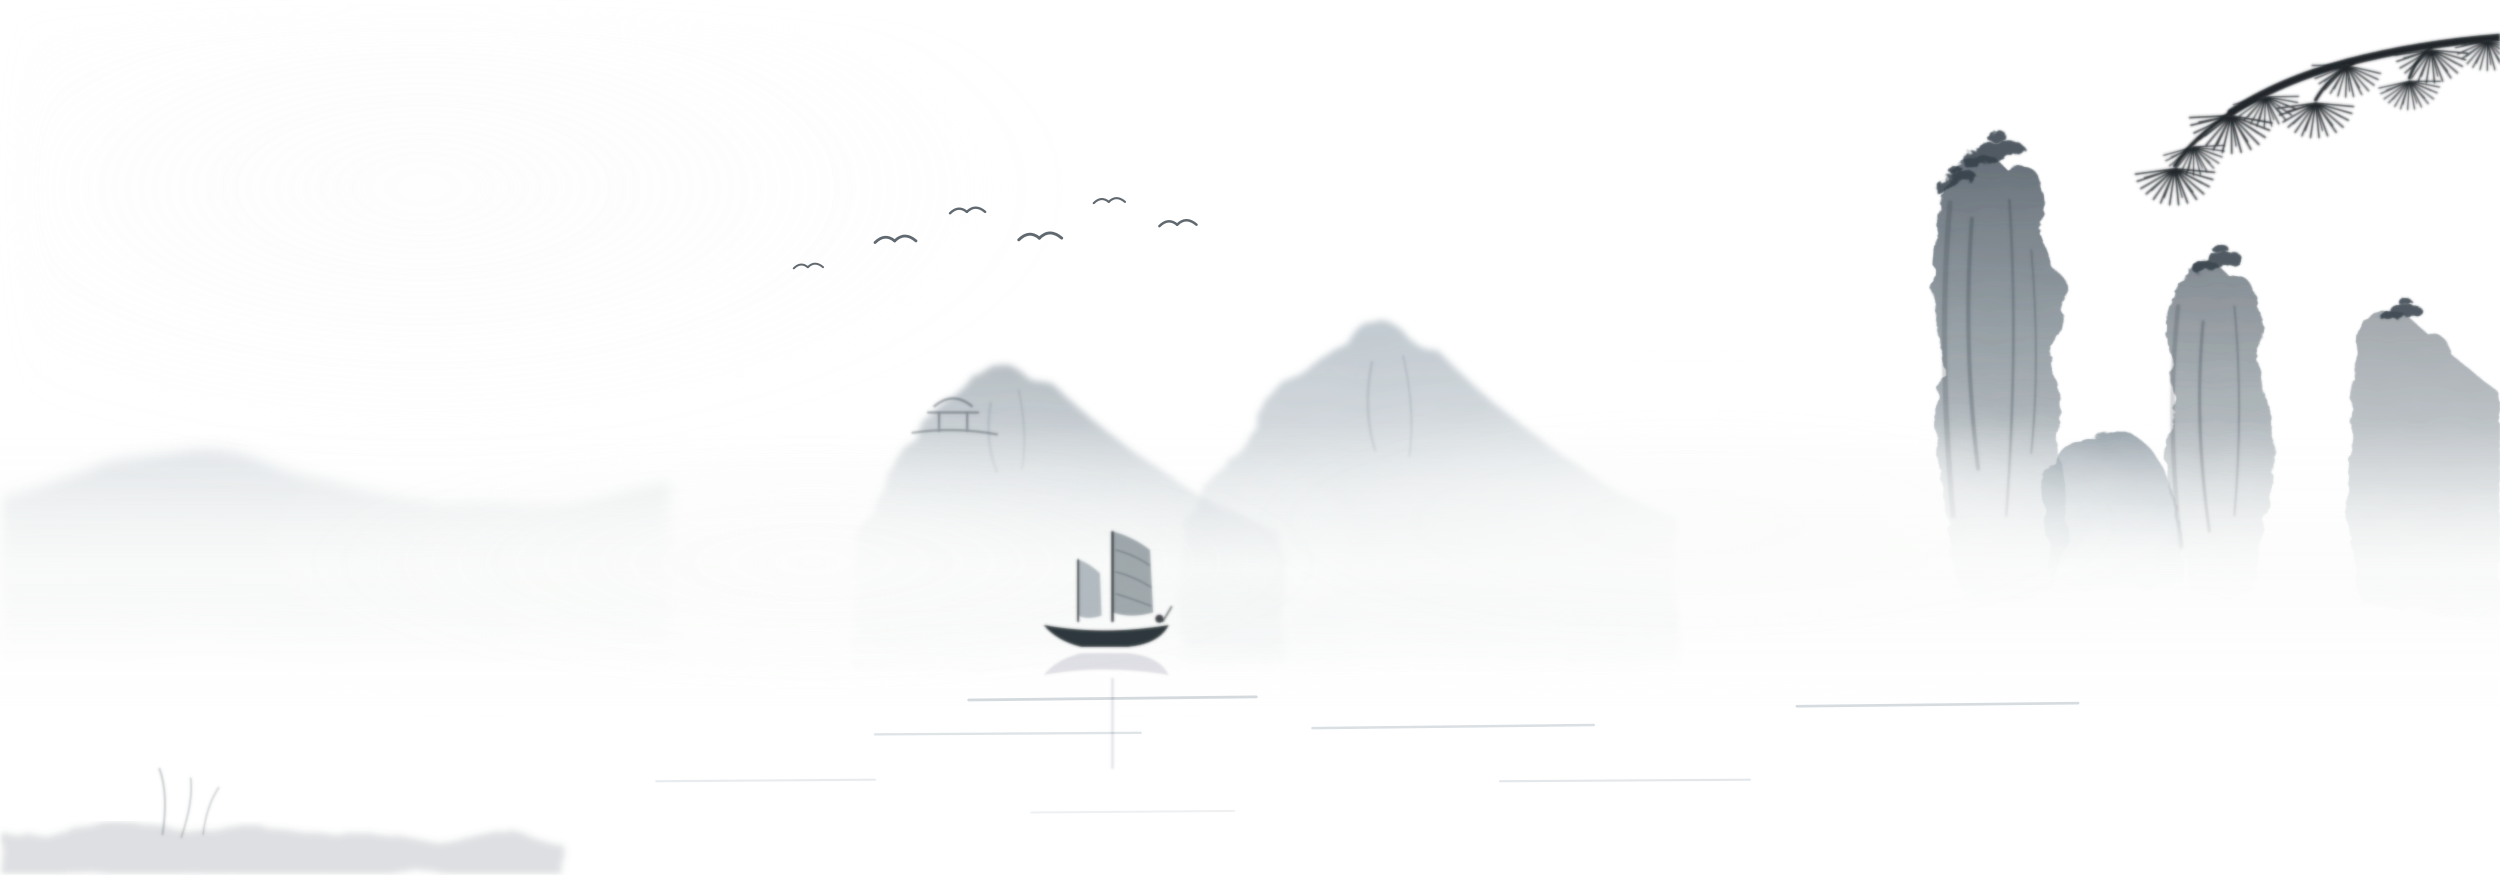
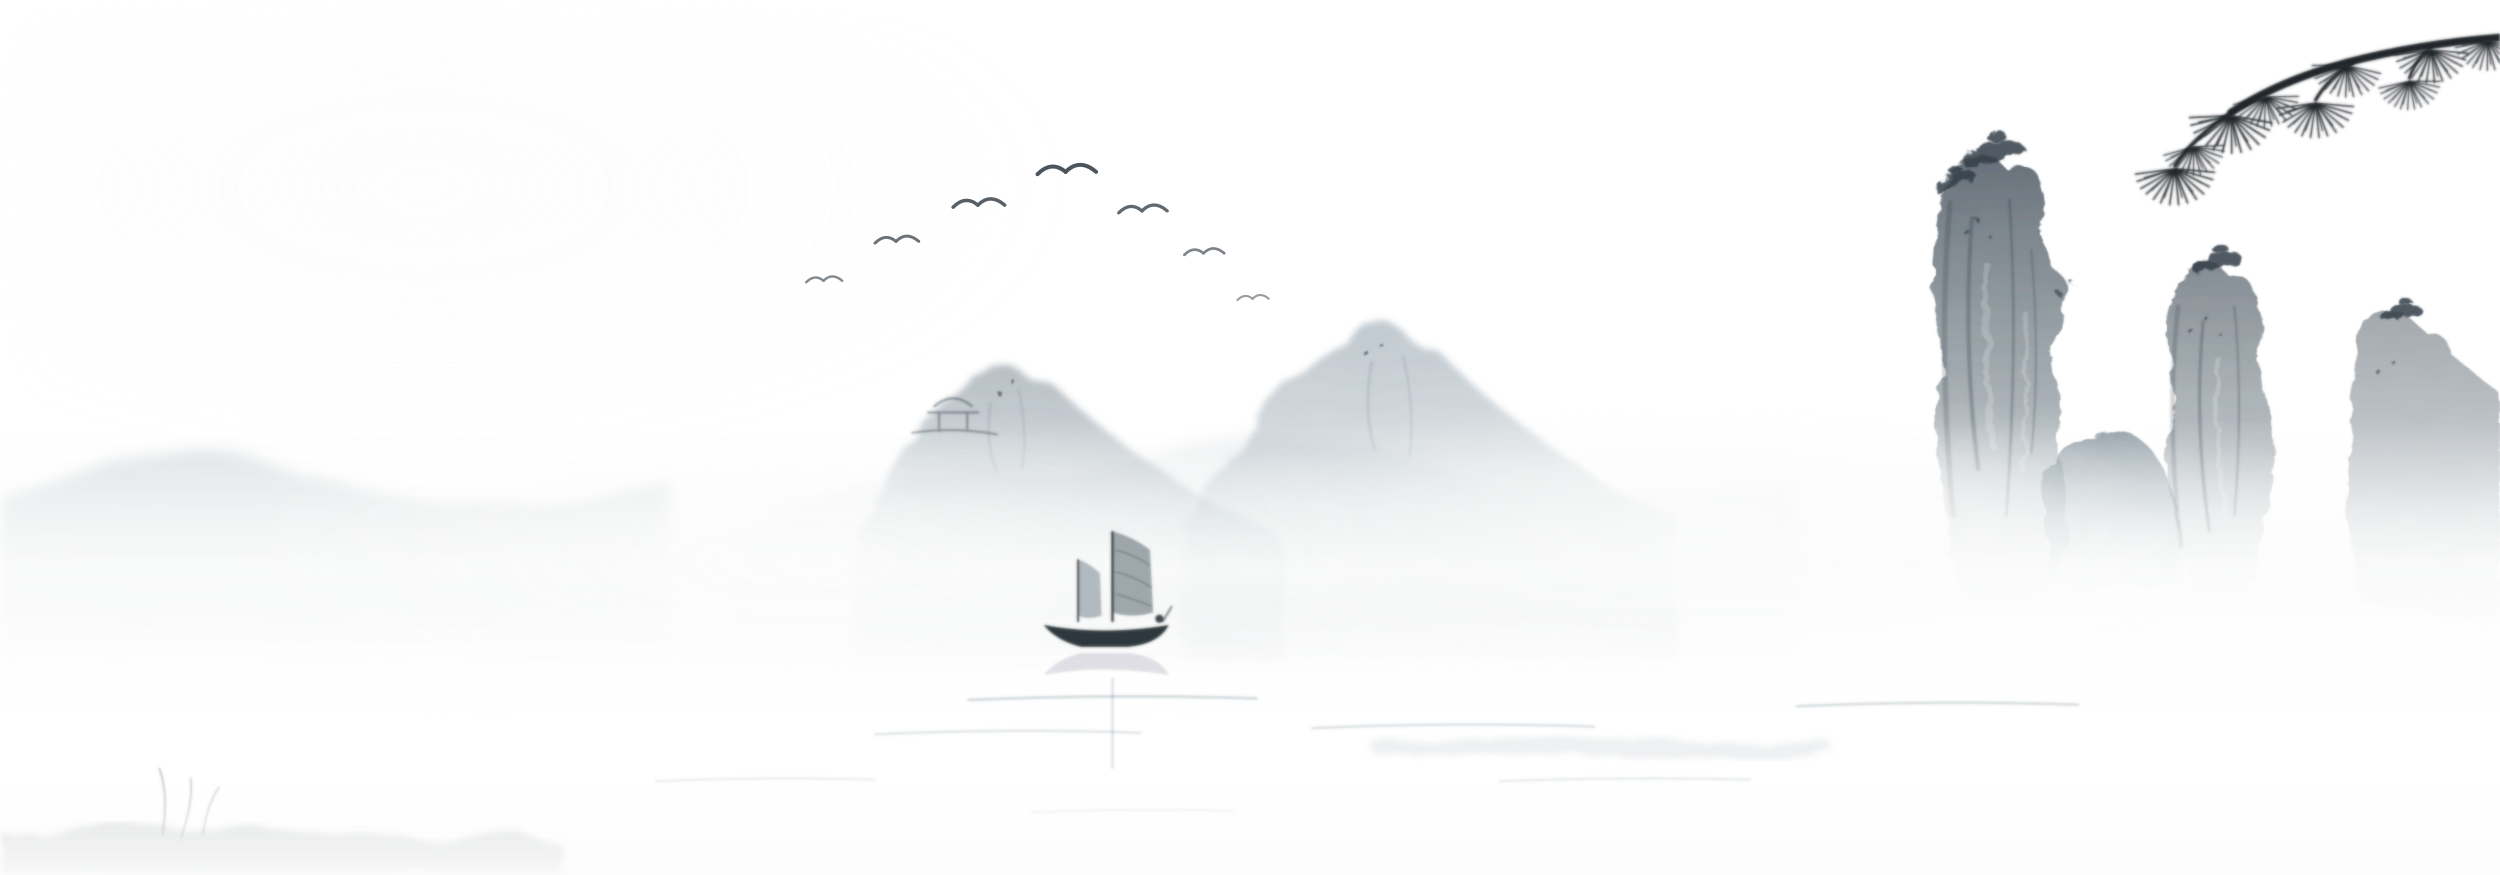
<svg xmlns="http://www.w3.org/2000/svg" viewBox="0 0 1600 560" preserveAspectRatio="xMidYMax slice" aria-hidden="true">
  <defs>
    <filter id="inkFar" x="-10%" y="-10%" width="120%" height="120%">
      <feTurbulence type="fractalNoise" baseFrequency="0.012 0.02" numOctaves="3" seed="7" result="n" />
      <feDisplacementMap in="SourceGraphic" in2="n" scale="10" />
      <feGaussianBlur stdDeviation="4.5" />
    </filter>
    <filter id="inkMid" x="-10%" y="-10%" width="120%" height="120%">
      <feTurbulence type="fractalNoise" baseFrequency="0.02 0.03" numOctaves="4" seed="21" result="n" />
      <feDisplacementMap in="SourceGraphic" in2="n" scale="14" />
      <feGaussianBlur stdDeviation="2" />
    </filter>
    <filter id="inkNear" x="-12%" y="-12%" width="124%" height="124%">
      <feTurbulence type="fractalNoise" baseFrequency="0.045 0.07" numOctaves="4" seed="42" result="n" />
      <feDisplacementMap in="SourceGraphic" in2="n" scale="9" />
      <feGaussianBlur stdDeviation="0.7" />
    </filter>
    <filter id="inkSoft" x="-20%" y="-20%" width="140%" height="140%">
      <feGaussianBlur stdDeviation="1" />
    </filter>
    <filter id="tuft" x="-40%" y="-40%" width="180%" height="180%">
      <feTurbulence type="fractalNoise" baseFrequency="0.12 0.12" numOctaves="3" seed="9" result="n" />
      <feDisplacementMap in="SourceGraphic" in2="n" scale="6" />
      <feGaussianBlur stdDeviation="0.8" />
    </filter>
    <filter id="mistBlur" x="-30%" y="-30%" width="160%" height="160%">
      <feGaussianBlur stdDeviation="18" />
    </filter>
    <linearGradient id="gFar" x1="0" y1="0" x2="0" y2="1">
      <stop offset="0" stop-color="#7A8C99" stop-opacity=".55" />
      <stop offset=".62" stop-color="#8A9AA6" stop-opacity=".30" />
      <stop offset="1" stop-color="#98A8B2" stop-opacity="0" />
    </linearGradient>
    <linearGradient id="gMid" x1="0" y1="0" x2="0" y2="1">
      <stop offset="0" stop-color="#5A6B77" stop-opacity=".72" />
      <stop offset=".55" stop-color="#6E8291" stop-opacity=".38" />
      <stop offset="1" stop-color="#8598A4" stop-opacity="0" />
    </linearGradient>
    <linearGradient id="gNear" x1="0" y1="0" x2="0" y2="1">
      <stop offset="0" stop-color="#414D57" stop-opacity=".8" />
      <stop offset=".55" stop-color="#54646E" stop-opacity=".5" />
      <stop offset="1" stop-color="#6E8291" stop-opacity="0" />
    </linearGradient>
    <linearGradient id="gMistH" x1="0" y1="0" x2="0" y2="1">
      <stop offset="0" stop-color="#FBFCFB" stop-opacity="0" />
      <stop offset=".5" stop-color="#FBFCFB" stop-opacity=".85" />
      <stop offset="1" stop-color="#FBFCFB" stop-opacity="0" />
    </linearGradient>
    <radialGradient id="gMistR" cx=".5" cy=".5" r=".5">
      <stop offset="0" stop-color="#FBFCFB" stop-opacity=".9" />
      <stop offset="1" stop-color="#FBFCFB" stop-opacity="0" />
    </radialGradient>
+     <linearGradient id="gPaperFade" x1="0" y1="0" x2="0" y2="1">
+       <stop offset="0" stop-color="#FBFCFB" stop-opacity="0" />
+       <stop offset="1" stop-color="#FBFCFB" stop-opacity=".85" />
+     </linearGradient>
    <g id="bird">
      <path d="M0 5 Q6 -1 12 4" fill="none" stroke="#39434C" stroke-width="1.7" stroke-linecap="round" />
      <path d="M12 4 Q18 -2 25 4" fill="none" stroke="#39434C" stroke-width="1.7" stroke-linecap="round" />
    </g>
    <g id="pad">
      <g fill="none" stroke="#20262B" stroke-linecap="round" stroke-width=".9">
        <path d="M0 0 L-22 3" />
        <path d="M0 0 L-21 7" />
        <path d="M0 0 L-19 11" />
        <path d="M0 0 L-16 14" />
        <path d="M0 0 L-12 17" />
        <path d="M0 0 L-8 19" />
        <path d="M0 0 L-3 20" />
        <path d="M0 0 L2 20" />
        <path d="M0 0 L7 19" />
        <path d="M0 0 L12 17" />
        <path d="M0 0 L16 14" />
        <path d="M0 0 L19 10" />
        <path d="M0 0 L21 6" />
        <path d="M0 0 L22 2" />
        <path d="M0 0 L-17 5" stroke-width=".7" />
        <path d="M0 0 L-13 12" stroke-width=".7" />
        <path d="M0 0 L-6 16" stroke-width=".7" />
        <path d="M0 0 L4 16" stroke-width=".7" />
        <path d="M0 0 L10 13" stroke-width=".7" />
        <path d="M0 0 L15 8" stroke-width=".7" />
      </g>
    </g>
    <g id="crag-tuft" fill="#333E46">
      <ellipse cx="0" cy="0" rx="9" ry="5" transform="rotate(-14)" />
      <ellipse cx="10" cy="-4" rx="7" ry="4" transform="rotate(8)" />
      <ellipse cx="-9" cy="-2" rx="6" ry="3.6" transform="rotate(-30)" />
      <ellipse cx="4" cy="-8" rx="5" ry="3" transform="rotate(-6)" />
    </g>
  </defs>
  <g filter="url(#inkFar)">
+     <path fill="url(#gFar)" opacity=".22" d="M470 342 Q560 296 640 302 Q700 306 750 290 Q830 266 910 296 Q990 322 1080 316 L1150 308 L1150 420 L470 420 Z" />
+   </g>
+   <g filter="url(#inkFar)">
    <path fill="url(#gFar)" opacity=".5" d="M-40 332 L60 300 Q120 278 170 296 L250 318 Q300 330 360 322 L430 310 L430 420 L-40 420 Z" />
  </g>
  <g filter="url(#inkMid)">
    <path fill="url(#gMid)" opacity=".62" d="M548 344 Q586 268 622 240 Q640 226 654 238 Q662 248 674 246 Q718 288 776 322 L820 342 L820 430 L548 430 Z" />
    <path fill="url(#gFar)" opacity=".85" d="M756 334 Q812 250 862 214 Q884 198 900 214 Q906 224 920 224 Q968 274 1034 314 L1072 330 L1072 430 L756 430 Z" />
  </g>
  <g stroke="#5A6B77" fill="none" stroke-linecap="round" filter="url(#inkSoft)" opacity=".16">
    <path d="M634 258 Q630 282 638 302" stroke-width="2" />
    <path d="M652 250 Q658 278 654 300" stroke-width="1.5" />
    <path d="M878 232 Q872 262 880 288" stroke-width="2" />
    <path d="M898 228 Q906 262 902 292" stroke-width="1.5" />
  </g>
  <g filter="url(#inkNear)">
    <path fill="url(#gNear)" d="M1246 118 Q1258 96 1276 100 L1284 108 Q1296 100 1304 112 Q1312 128 1306 150 L1314 172 Q1326 178 1322 200 L1312 232 Q1322 252 1316 282 L1322 318 Q1326 352 1312 378 L1272 390 Q1250 380 1248 350 L1242 300 Q1234 268 1244 238 L1238 196 Q1234 152 1246 118 Z" />
    <path fill="url(#gNear)" opacity=".82" transform="translate(0,16)" d="M1392 170 Q1400 148 1418 152 L1428 162 Q1440 158 1444 174 Q1450 192 1444 214 L1452 244 Q1458 282 1450 314 L1442 360 Q1420 374 1402 362 L1392 316 Q1384 276 1392 240 L1388 204 Q1386 184 1392 170 Z" />
    <path fill="url(#gMid)" opacity=".9" d="M1306 306 Q1334 266 1364 278 Q1388 290 1394 330 L1398 372 L1314 380 Z" />
    <path fill="url(#gNear)" opacity=".62" d="M1508 214 Q1520 194 1538 200 L1554 214 Q1566 212 1570 228 L1600 252 L1600 400 L1512 386 Q1498 340 1504 290 Z" />
  </g>
  <g filter="url(#tuft)" opacity=".85" fill="#232D33">
    <use href="#crag-tuft" transform="translate(1274 98) scale(1.25)" />
    <use href="#crag-tuft" transform="translate(1250 116) scale(.85) rotate(-10)" />
    <use href="#crag-tuft" transform="translate(1418 168) scale(1)" />
    <use href="#crag-tuft" transform="translate(1536 200) scale(.85) rotate(6)" />
  </g>
  <g stroke="#333E46" fill="none" stroke-linecap="round" filter="url(#inkSoft)" opacity=".32">
    <path d="M1262 140 Q1256 220 1266 300" stroke-width="2.6" />
    <path d="M1286 128 Q1292 220 1284 330" stroke-width="1.7" />
    <path d="M1300 160 Q1306 230 1300 290" stroke-width="1.2" />
    <path d="M1410 206 Q1404 270 1414 340" stroke-width="2" />
    <path d="M1430 196 Q1436 260 1430 330" stroke-width="1.3" />
  </g>
  <g stroke="#2A333A" fill="none" stroke-linecap="round" filter="url(#inkSoft)" opacity=".22">
    <path d="M1248 130 Q1240 220 1250 330" stroke-width="3.4" />
    <path d="M1394 196 Q1386 270 1396 350" stroke-width="2.8" />
  </g>
+   <g stroke="#FBFCFB" fill="none" stroke-linecap="round" filter="url(#inkNear)" opacity=".2">
+     <path d="M1272 170 Q1268 230 1276 286" stroke-width="4" />
+     <path d="M1296 200 Q1300 250 1294 300" stroke-width="2.6" />
+     <path d="M1420 230 Q1416 280 1424 330" stroke-width="3.2" />
+   </g>
+   <g fill="#2A333A" filter="url(#tuft)" opacity=".55">
+     <circle cx="1258" cy="148" r="1.8" />
+     <circle cx="1266" cy="141" r="1.4" />
+     <circle cx="1274" cy="152" r="1.2" />
+     <circle cx="1318" cy="188" r="1.6" />
+     <circle cx="1326" cy="181" r="1.2" />
+     <circle cx="1402" cy="212" r="1.7" />
+     <circle cx="1412" cy="204" r="1.3" />
+     <circle cx="1421" cy="214" r="1.1" />
+     <circle cx="1522" cy="238" r="1.5" />
+     <circle cx="1531" cy="231" r="1.2" />
+     <circle cx="640" cy="252" r="1.6" />
+     <circle cx="649" cy="245" r="1.2" />
+     <circle cx="874" cy="226" r="1.6" />
+     <circle cx="883" cy="220" r="1.2" />
+   </g>
  <g filter="url(#inkSoft)" opacity=".5" stroke="#39434C" fill="none" stroke-width="1.5" stroke-linecap="round">
    <path d="M598 260 Q610 250 622 260" />
    <path d="M594 264 L626 264" />
    <path d="M601 264 L601 276 M619 264 L619 276" />
    <path d="M584 277 Q610 273 638 278" />
  </g>
  <rect x="-40" y="270" width="1700" height="190" fill="url(#gMistH)" />
  <ellipse cx="1080" cy="335" rx="330" ry="80" fill="url(#gMistR)" filter="url(#mistBlur)" />
  <ellipse cx="520" cy="360" rx="380" ry="90" fill="url(#gMistR)" filter="url(#mistBlur)" opacity=".9" />
  <ellipse cx="270" cy="120" rx="480" ry="200" fill="url(#gMistR)" filter="url(#mistBlur)" opacity=".75" />
-   <g stroke="#6E8291" fill="none" stroke-linecap="round">
-     <path d="M620 448 L804 446" stroke-width="1.8" opacity=".3" />
-     <path d="M560 470 L730 469" stroke-width="1.5" opacity=".22" />
-     <path d="M840 466 L1020 464" stroke-width="1.6" opacity=".26" />
-     <path d="M1150 452 L1330 450" stroke-width="1.7" opacity=".28" />
-     <path d="M960 500 L1120 499" stroke-width="1.4" opacity=".18" />
-     <path d="M420 500 L560 499" stroke-width="1.4" opacity=".15" />
-     <path d="M660 520 L790 519" stroke-width="1.3" opacity=".12" />
+   <g stroke="#6E8291" fill="none" stroke-linecap="round" filter="url(#inkSoft)">
+     <path d="M620 448 Q712 444 804 447" stroke-width="1.8" opacity=".3" />
+     <path d="M560 470 Q646 466 730 469" stroke-width="1.5" opacity=".22" />
+     <path d="M840 466 Q930 462 1020 465" stroke-width="1.6" opacity=".26" />
+     <path d="M1150 452 Q1240 448 1330 451" stroke-width="1.7" opacity=".28" />
+     <path d="M960 500 Q1040 497 1120 499" stroke-width="1.4" opacity=".18" />
+     <path d="M420 500 Q490 497 560 499" stroke-width="1.4" opacity=".15" />
+     <path d="M660 520 Q726 517 790 519" stroke-width="1.3" opacity=".12" />
+   </g>
+   <g filter="url(#inkMid)">
+     <path fill="#6E8291" opacity=".12" d="M880 476 Q980 468 1080 474 Q1130 477 1170 474 L1176 482 Q1080 488 980 484 Q920 482 880 484 Z" />
  </g>
  <g filter="url(#inkMid)">
    <path fill="#54646E" opacity=".2" d="M-40 536 Q80 524 190 532 Q260 537 330 534 L360 540 L360 560 L-40 560 Z" />
  </g>
  <g stroke="#39434C" fill="none" stroke-linecap="round" filter="url(#inkSoft)" opacity=".32">
    <path d="M104 534 Q108 508 102 492" stroke-width="1.2" />
    <path d="M116 536 Q124 512 122 498" stroke-width="1" />
    <path d="M130 534 Q132 516 140 504" stroke-width=".9" />
  </g>
  <g filter="url(#inkSoft)">
    <path d="M712 340 Q726 344 736 352 L738 392 Q724 396 712 392 Z" fill="#54646E" opacity=".55" />
    <path d="M712 340 L712 398" stroke="#20262B" stroke-width="1.6" opacity=".85" />
    <path d="M714 352 Q726 355 736 362 M714 366 Q726 369 737 376 M714 380 Q724 383 737 388" stroke="#39434C" stroke-width=".7" fill="none" opacity=".5" />
    <path d="M690 358 Q698 361 704 367 L705 394 Q696 397 690 394 Z" fill="#5A6B77" opacity=".45" />
    <path d="M690 358 L690 398" stroke="#20262B" stroke-width="1.3" opacity=".8" />
    <path d="M668 400 Q706 407 748 400 Q742 412 722 414 L692 414 Q676 410 668 400 Z" fill="#20262B" opacity=".92" />
    <circle cx="742" cy="396" r="2.6" fill="#20262B" opacity=".85" />
    <path d="M744 398 L750 388" stroke="#20262B" stroke-width="1" opacity=".7" />
    <g opacity=".12" transform="translate(0,832) scale(1,-1)">
      <path d="M712 340 L712 398" stroke="#20262B" stroke-width="1.6" />
      <path d="M668 400 Q706 407 748 400 Q742 412 722 414 L692 414 Q676 410 668 400 Z" fill="#20262B" />
    </g>
  </g>
-   <g opacity=".8">
-     <use href="#bird" transform="translate(560 150) scale(1.05)" />
-     <use href="#bird" transform="translate(608 132) scale(.9)" />
-     <use href="#bird" transform="translate(652 148) scale(1.1)" />
-     <use href="#bird" transform="translate(700 126) scale(.8)" />
-     <use href="#bird" transform="translate(742 140) scale(.95)" />
-     <use href="#bird" transform="translate(508 168) scale(.75)" />
+   <g>
+     <use href="#bird" transform="translate(664 104) scale(1.5)" opacity=".9" />
+     <use href="#bird" transform="translate(610 126) scale(1.32)" opacity=".85" />
+     <use href="#bird" transform="translate(560 150) scale(1.12)" opacity=".75" />
+     <use href="#bird" transform="translate(516 176) scale(.92)" opacity=".62" />
+     <use href="#bird" transform="translate(716 130) scale(1.24)" opacity=".8" />
+     <use href="#bird" transform="translate(758 158) scale(1.02)" opacity=".66" />
+     <use href="#bird" transform="translate(792 188) scale(.8)" opacity=".52" />
  </g>
  <g>
    <path d="M1600 24 Q1548 28 1502 40 Q1458 52 1428 72" fill="none" stroke="#20262B" stroke-width="5" stroke-linecap="round" filter="url(#inkSoft)" />
    <path d="M1428 72 Q1404 88 1392 106" fill="none" stroke="#20262B" stroke-width="2.6" stroke-linecap="round" filter="url(#inkSoft)" />
    <path d="M1506 40 Q1490 50 1482 64" fill="none" stroke="#20262B" stroke-width="2.2" stroke-linecap="round" filter="url(#inkSoft)" />
    <path d="M1556 30 Q1546 38 1542 50" fill="none" stroke="#20262B" stroke-width="2" stroke-linecap="round" filter="url(#inkSoft)" />
    <g filter="url(#inkSoft)">
      <use href="#pad" transform="translate(1392 108) scale(1.15)" />
      <use href="#pad" transform="translate(1404 94) scale(.9) rotate(-8)" />
      <use href="#pad" transform="translate(1428 74) scale(1.2) rotate(5)" />
      <use href="#pad" transform="translate(1450 62) scale(.95) rotate(-6)" />
      <use href="#pad" transform="translate(1482 66) scale(1.1)" />
      <use href="#pad" transform="translate(1502 42) scale(1) rotate(8)" />
      <use href="#pad" transform="translate(1542 52) scale(.9) rotate(-5)" />
      <use href="#pad" transform="translate(1556 32) scale(1.05)" />
      <use href="#pad" transform="translate(1592 26) scale(.95) rotate(6)" />
    </g>
  </g>
+   <rect x="-40" y="496" width="1700" height="64" fill="url(#gPaperFade)" />
</svg>
